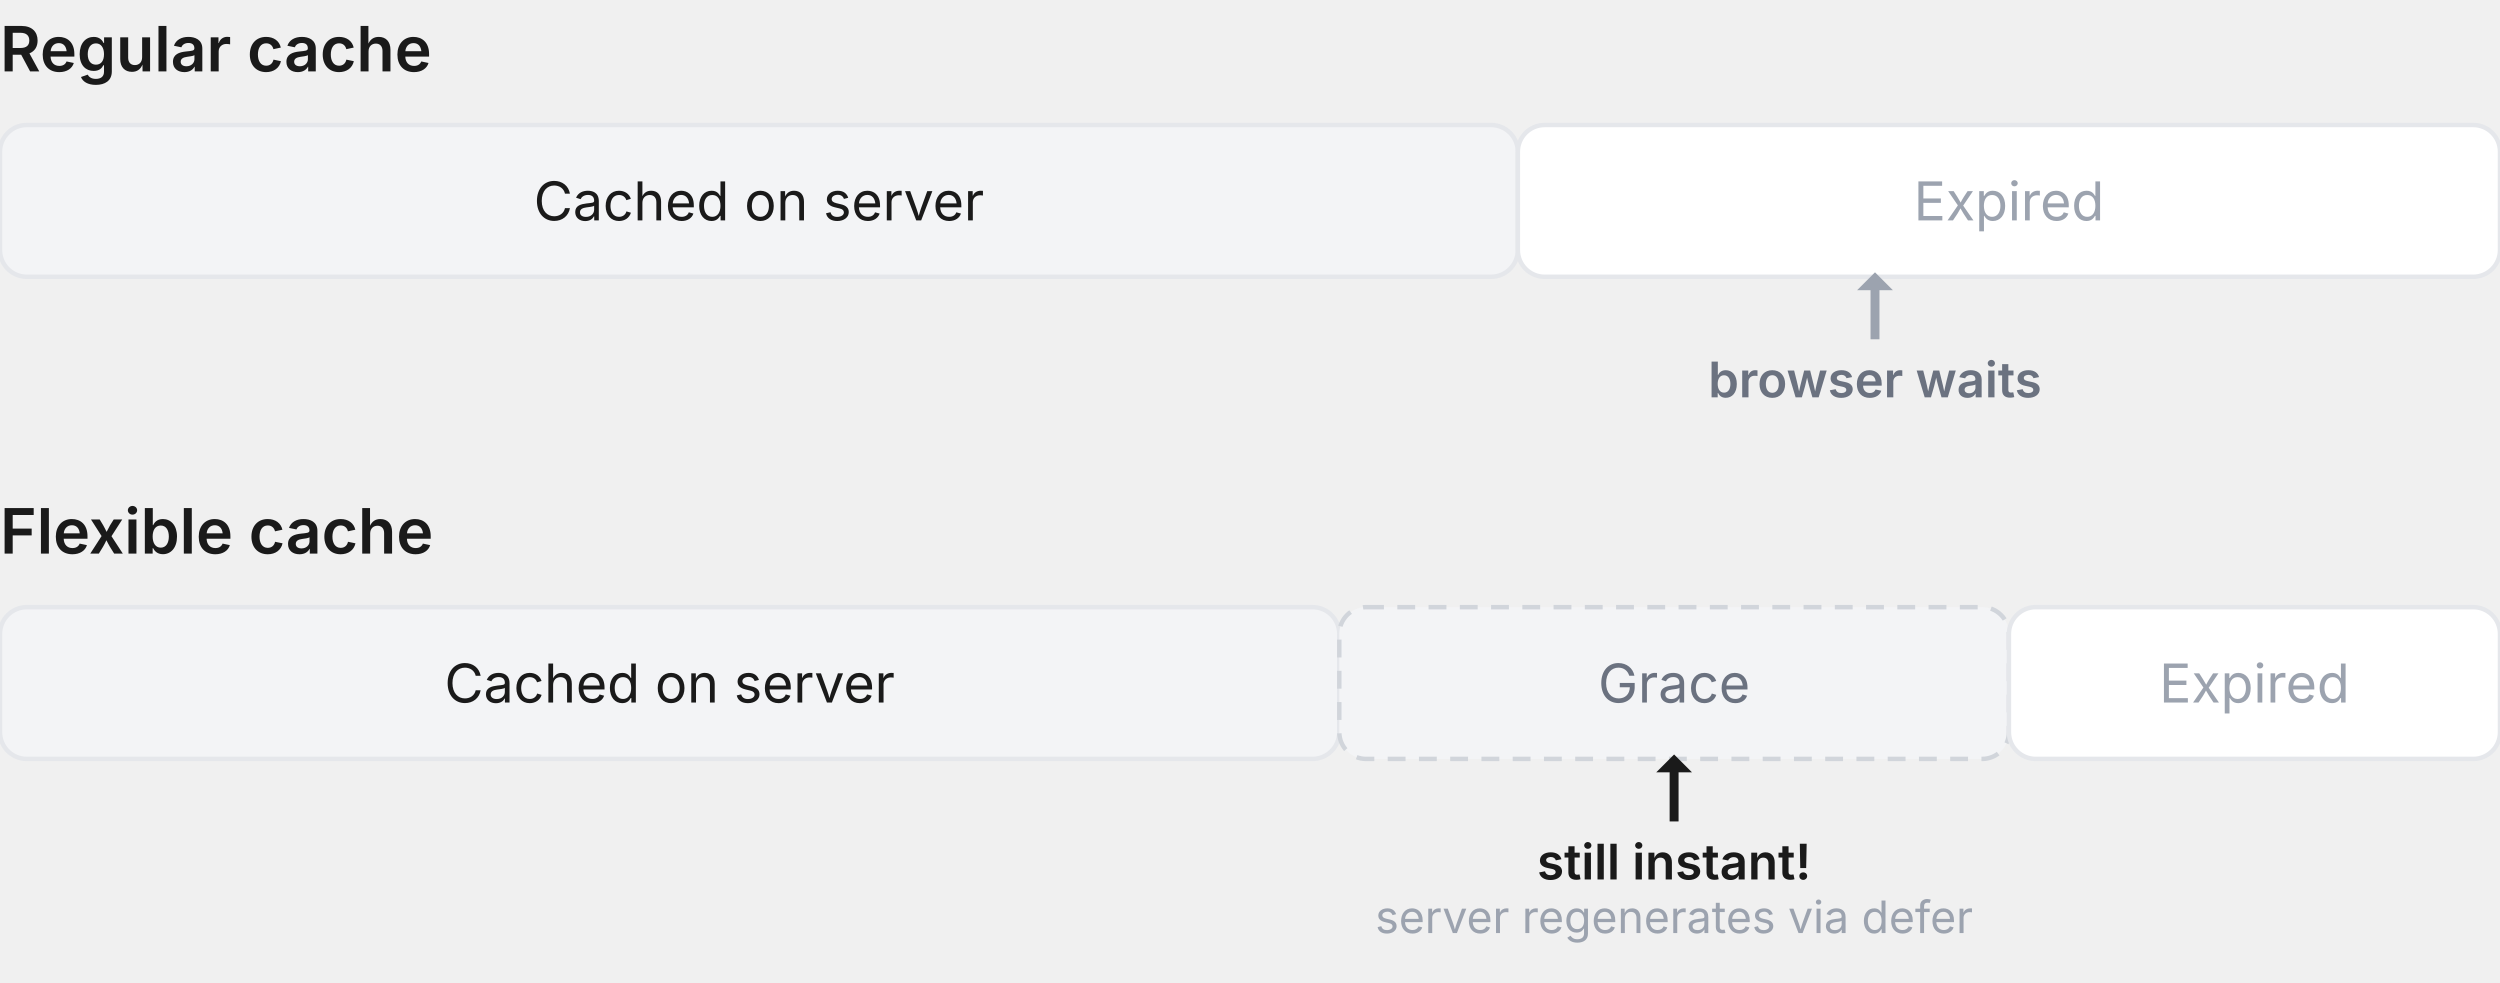
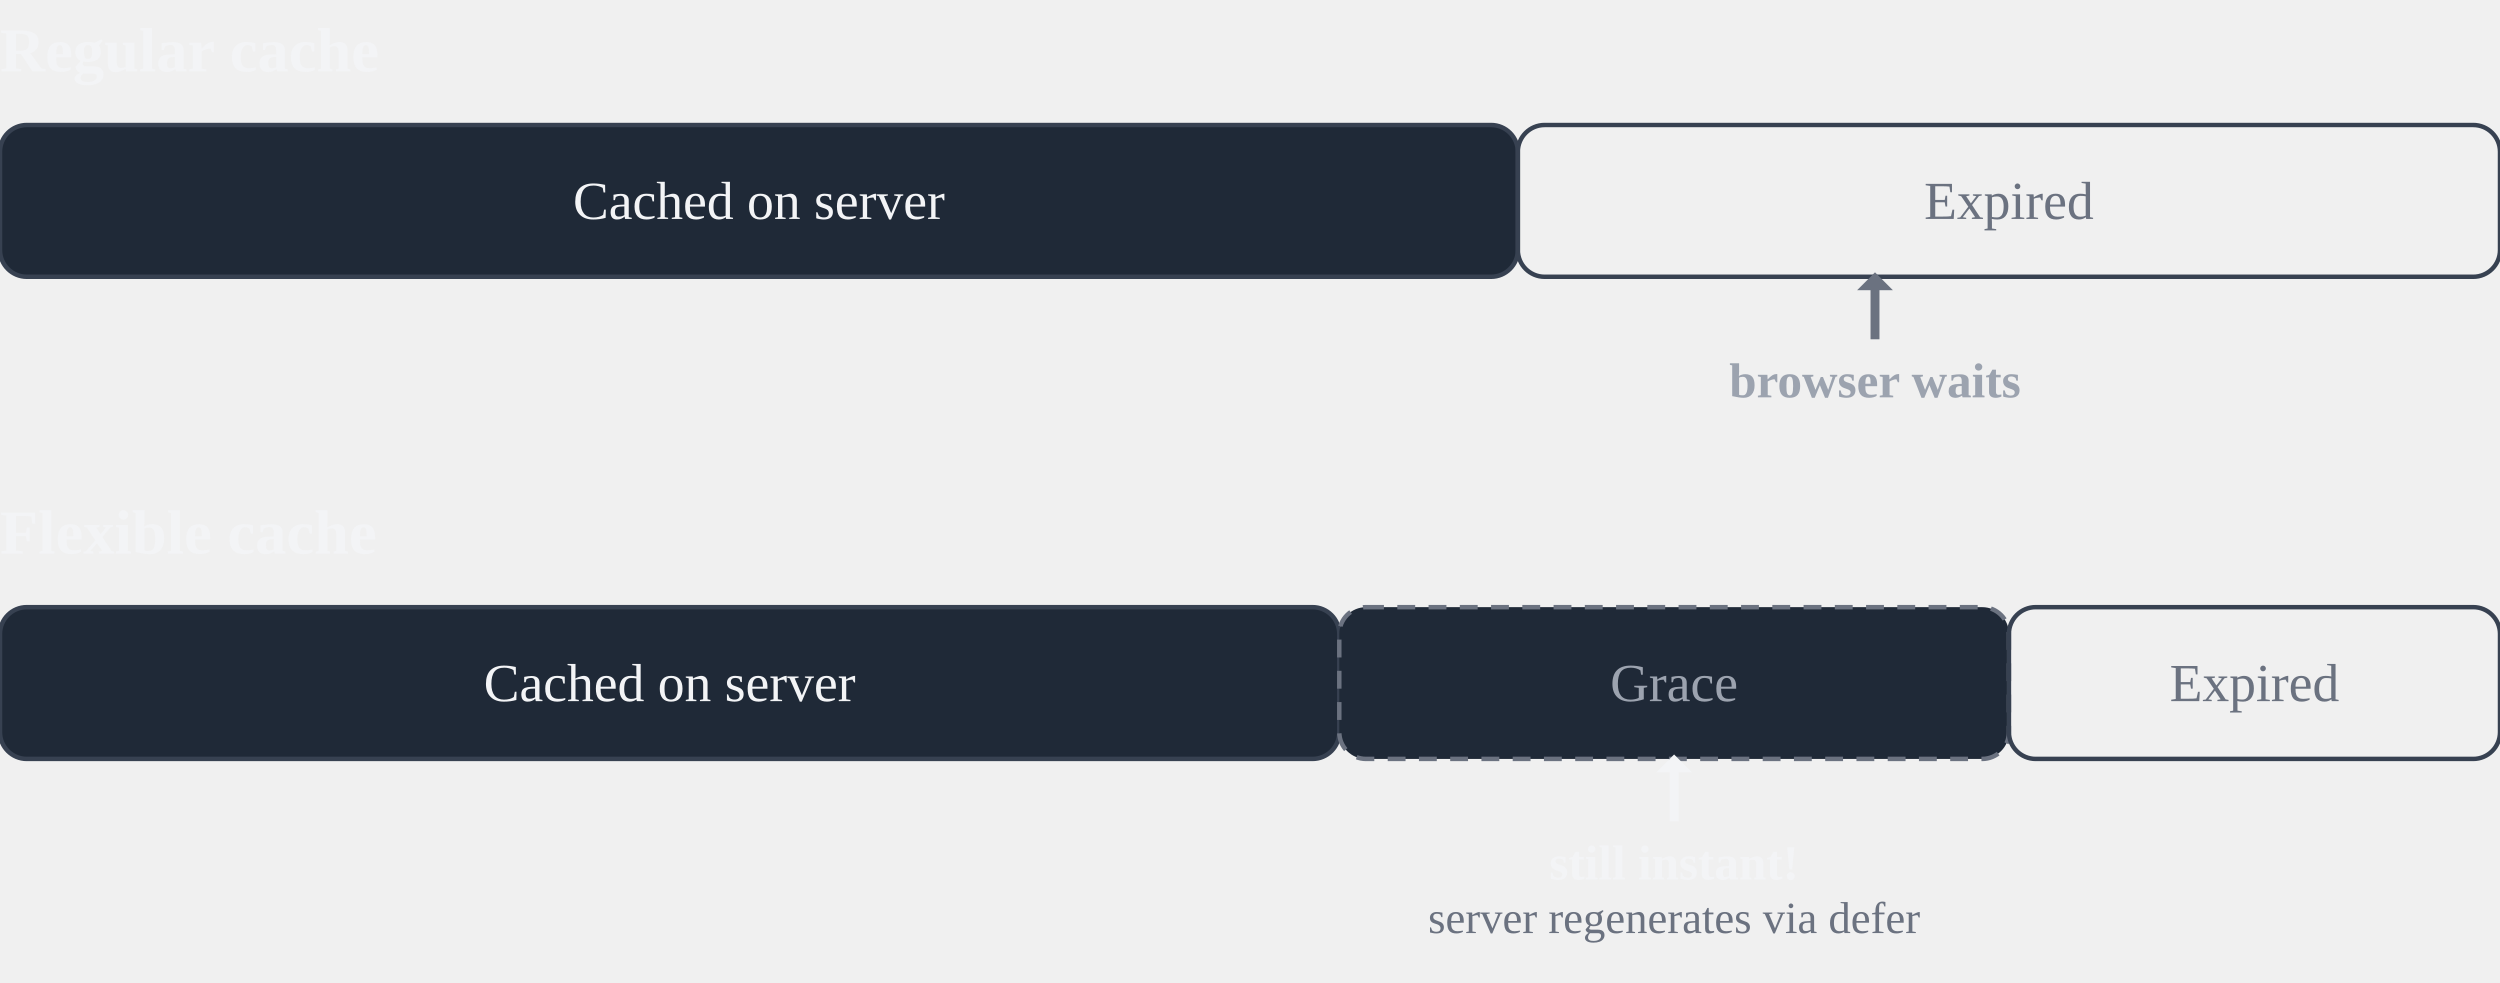
<svg xmlns="http://www.w3.org/2000/svg" viewBox="0 0 560 220" fill="none">
-   <text x="0" y="16" fill="#1a1a1a" font-size="14" font-weight="600" font-family="Inter, sans-serif">Regular cache</text>
-   <rect x="0" y="28" width="340" height="34" rx="6" fill="#f3f4f6" stroke="#e5e7eb" stroke-width="1" />
-   <rect x="340" y="28" width="220" height="34" rx="6" fill="#fff" stroke="#e5e7eb" stroke-width="1" />
-   <text x="170" y="45" text-anchor="middle" dominant-baseline="central" fill="#1a1a1a" font-size="12" font-family="Inter, sans-serif">Cached on server</text>
-   <text x="450" y="45" text-anchor="middle" dominant-baseline="central" fill="#9ca3af" font-size="12" font-family="Inter, sans-serif">Expired</text>
-   <line x1="420" y1="76" x2="420" y2="64" stroke="#9ca3af" stroke-width="2" />
-   <polygon points="416,65 424,65 420,61" fill="#9ca3af" />
-   <text x="420" y="89" text-anchor="middle" fill="#6b7280" font-size="11" font-weight="600" font-family="Inter, sans-serif">browser waits</text>
-   <text x="0" y="124" fill="#1a1a1a" font-size="14" font-weight="600" font-family="Inter, sans-serif">Flexible cache</text>
-   <rect x="0" y="136" width="300" height="34" rx="6" fill="#f3f4f6" stroke="#e5e7eb" stroke-width="1" />
-   <rect x="300" y="136" width="150" height="34" rx="6" fill="#f3f4f6" stroke="#d1d5db" stroke-width="1" stroke-dasharray="4 3" />
-   <rect x="450" y="136" width="110" height="34" rx="6" fill="#fff" stroke="#e5e7eb" stroke-width="1" />
-   <text x="150" y="153" text-anchor="middle" dominant-baseline="central" fill="#1a1a1a" font-size="12" font-family="Inter, sans-serif">Cached on server</text>
-   <text x="375" y="153" text-anchor="middle" dominant-baseline="central" fill="#6b7280" font-size="12" font-family="Inter, sans-serif">Grace</text>
-   <text x="505" y="153" text-anchor="middle" dominant-baseline="central" fill="#9ca3af" font-size="12" font-family="Inter, sans-serif">Expired</text>
-   <line x1="375" y1="184" x2="375" y2="172" stroke="#1a1a1a" stroke-width="2" />
-   <polygon points="371,173 379,173 375,169" fill="#1a1a1a" />
-   <text x="375" y="197" text-anchor="middle" fill="#1a1a1a" font-size="11" font-weight="600" font-family="Inter, sans-serif">still instant!</text>
-   <text x="375" y="209" text-anchor="middle" fill="#9ca3af" font-size="10" font-family="Inter, sans-serif">server regenerates via defer</text>
+   <text x="0" y="16" fill="#f3f4f6" font-size="14" font-weight="600">Regular cache</text>
+   <rect x="0" y="28" width="340" height="34" rx="6" fill="#1f2937" stroke="#374151" stroke-width="1" />
+   <rect x="340" y="28" width="220" height="34" rx="6" fill="none" stroke="#374151" stroke-width="1" />
+   <text x="170" y="45" text-anchor="middle" dominant-baseline="central" fill="#f3f4f6" font-size="12">Cached on server</text>
+   <text x="450" y="45" text-anchor="middle" dominant-baseline="central" fill="#6b7280" font-size="12">Expired</text>
+   <line x1="420" y1="76" x2="420" y2="64" stroke="#6b7280" stroke-width="2" />
+   <polygon points="416,65 424,65 420,61" fill="#6b7280" />
+   <text x="420" y="89" text-anchor="middle" fill="#9ca3af" font-size="11" font-weight="600">browser waits</text>
+   <text x="0" y="124" fill="#f3f4f6" font-size="14" font-weight="600">Flexible cache</text>
+   <rect x="0" y="136" width="300" height="34" rx="6" fill="#1f2937" stroke="#374151" stroke-width="1" />
+   <rect x="300" y="136" width="150" height="34" rx="6" fill="#1f2937" stroke="#6b7280" stroke-width="1" stroke-dasharray="4 3" />
+   <rect x="450" y="136" width="110" height="34" rx="6" fill="none" stroke="#374151" stroke-width="1" />
+   <text x="150" y="153" text-anchor="middle" dominant-baseline="central" fill="#f3f4f6" font-size="12">Cached on server</text>
+   <text x="375" y="153" text-anchor="middle" dominant-baseline="central" fill="#9ca3af" font-size="12">Grace</text>
+   <text x="505" y="153" text-anchor="middle" dominant-baseline="central" fill="#6b7280" font-size="12">Expired</text>
+   <line x1="375" y1="184" x2="375" y2="172" stroke="#f3f4f6" stroke-width="2" />
+   <polygon points="371,173 379,173 375,169" fill="#f3f4f6" />
+   <text x="375" y="197" text-anchor="middle" fill="#f3f4f6" font-size="11" font-weight="600">still instant!</text>
+   <text x="375" y="209" text-anchor="middle" fill="#6b7280" font-size="10">server regenerates via defer</text>
</svg>
